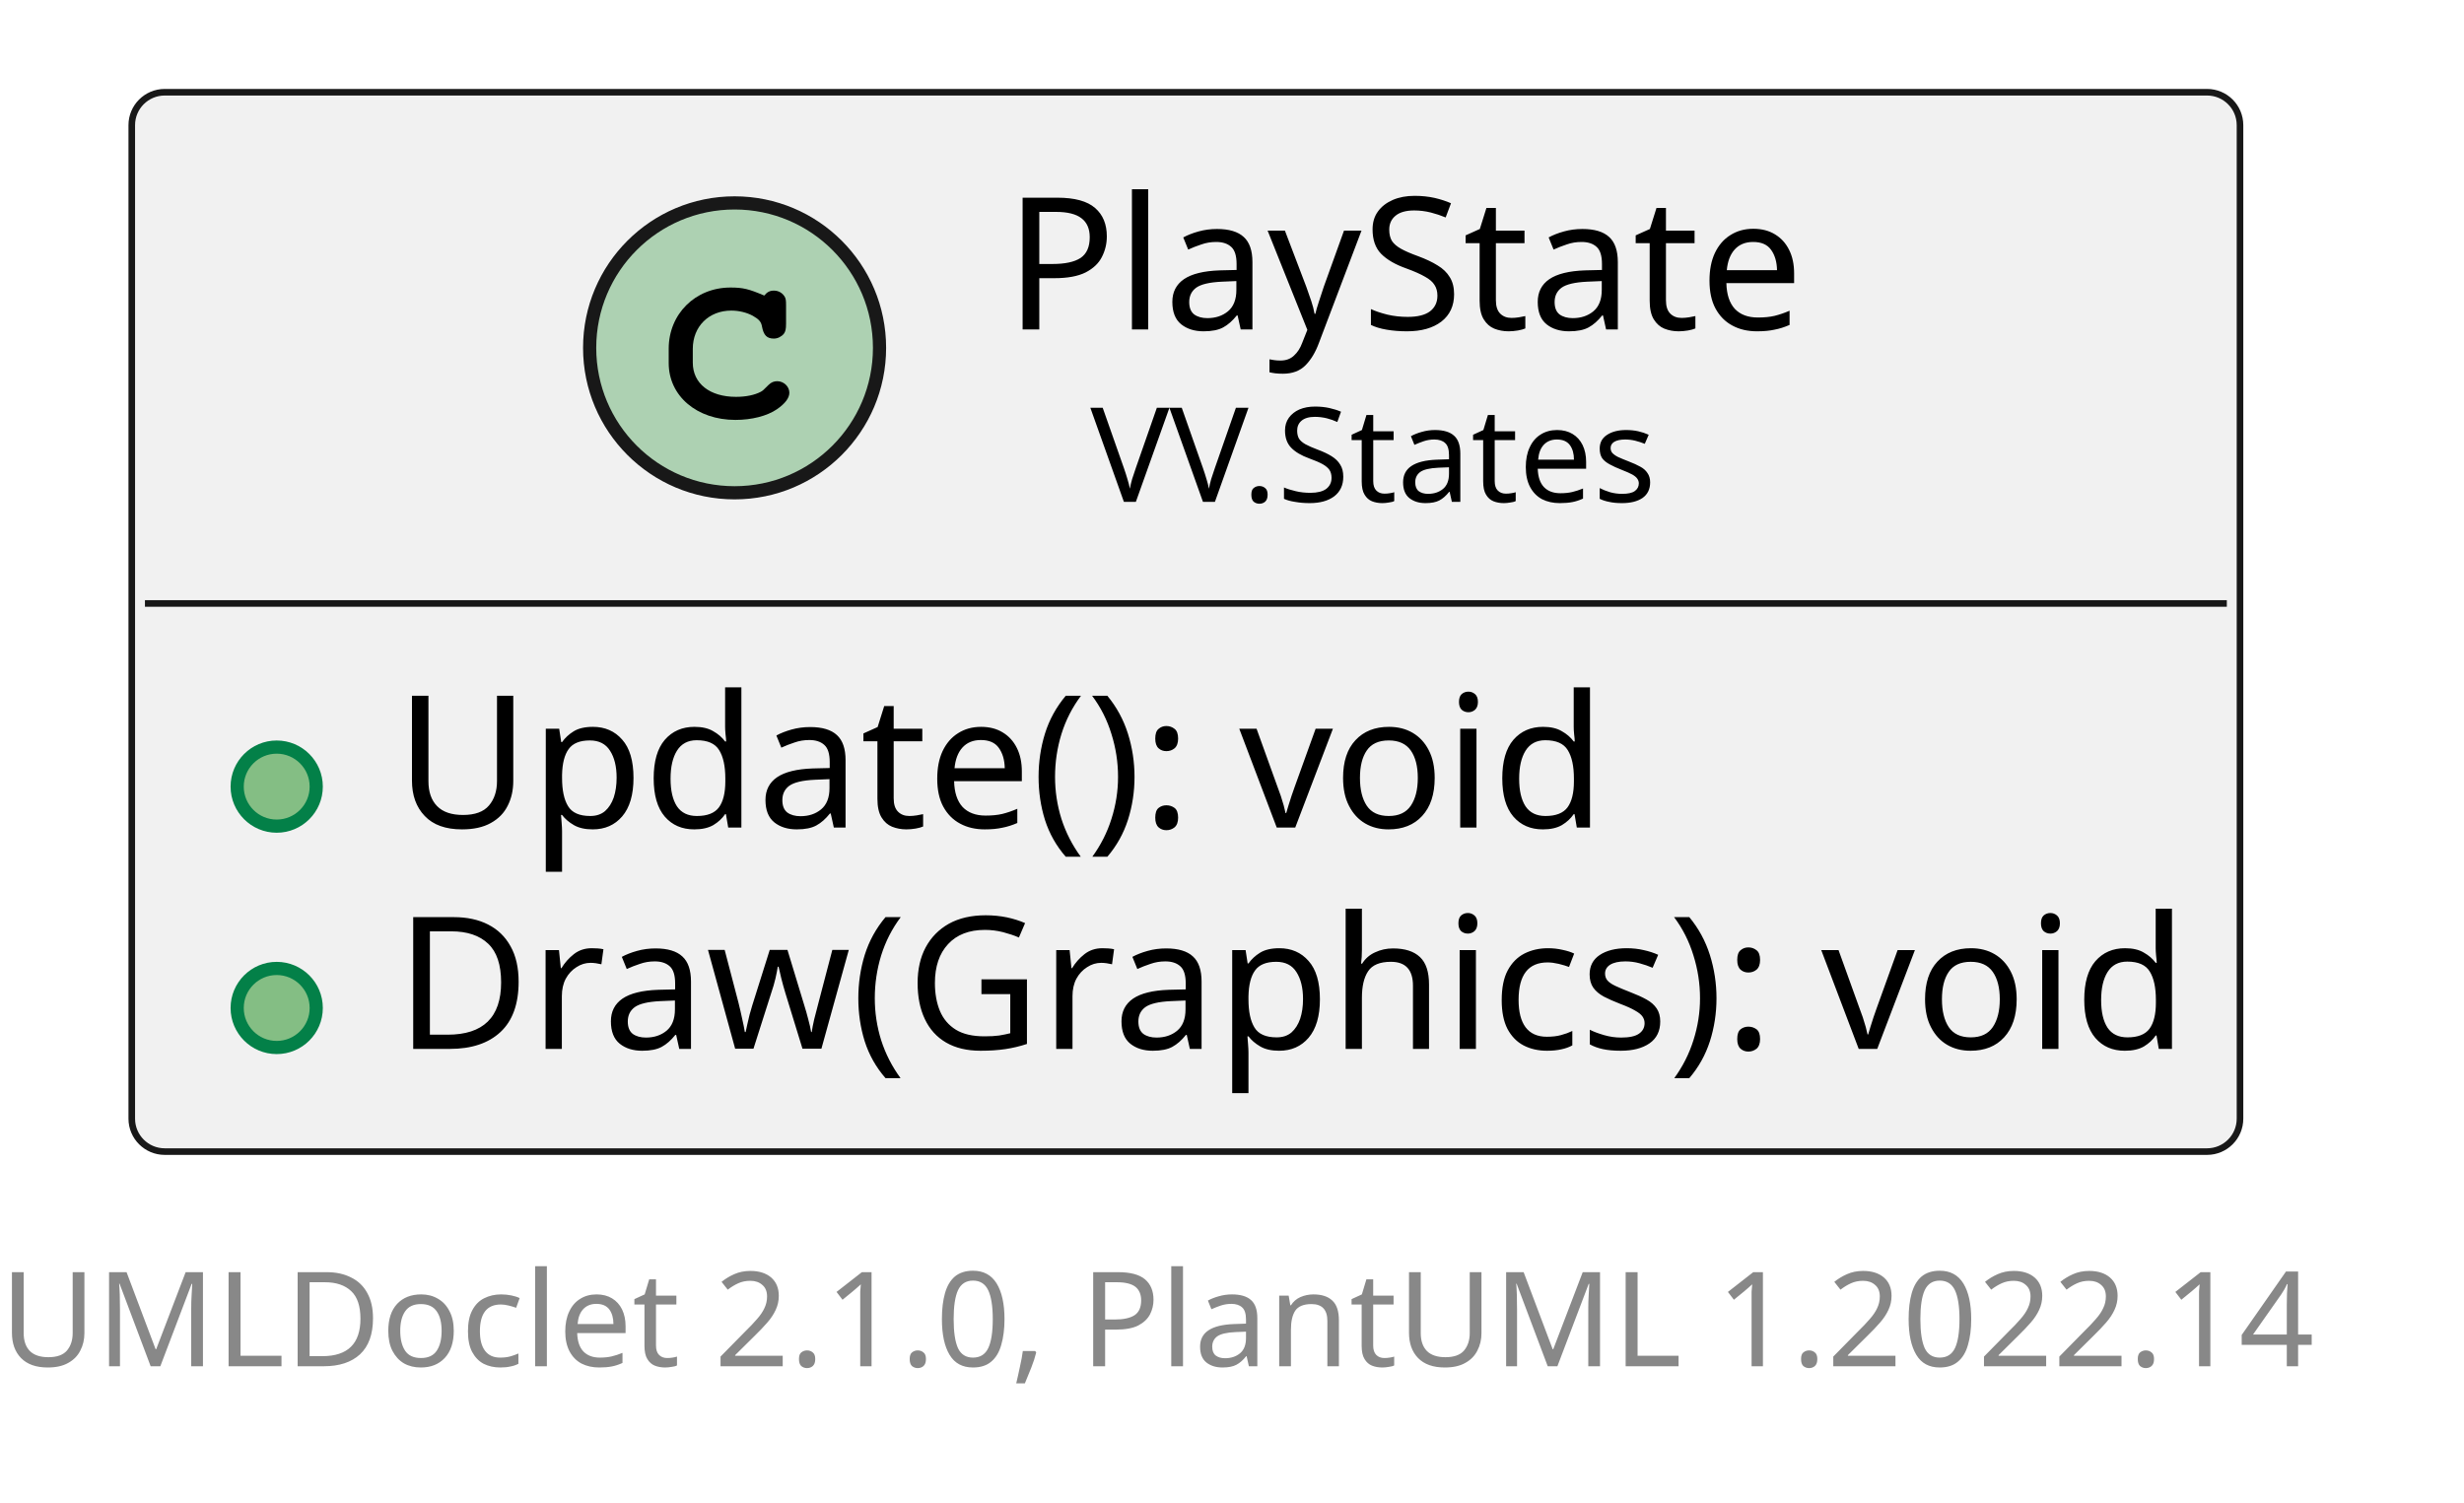
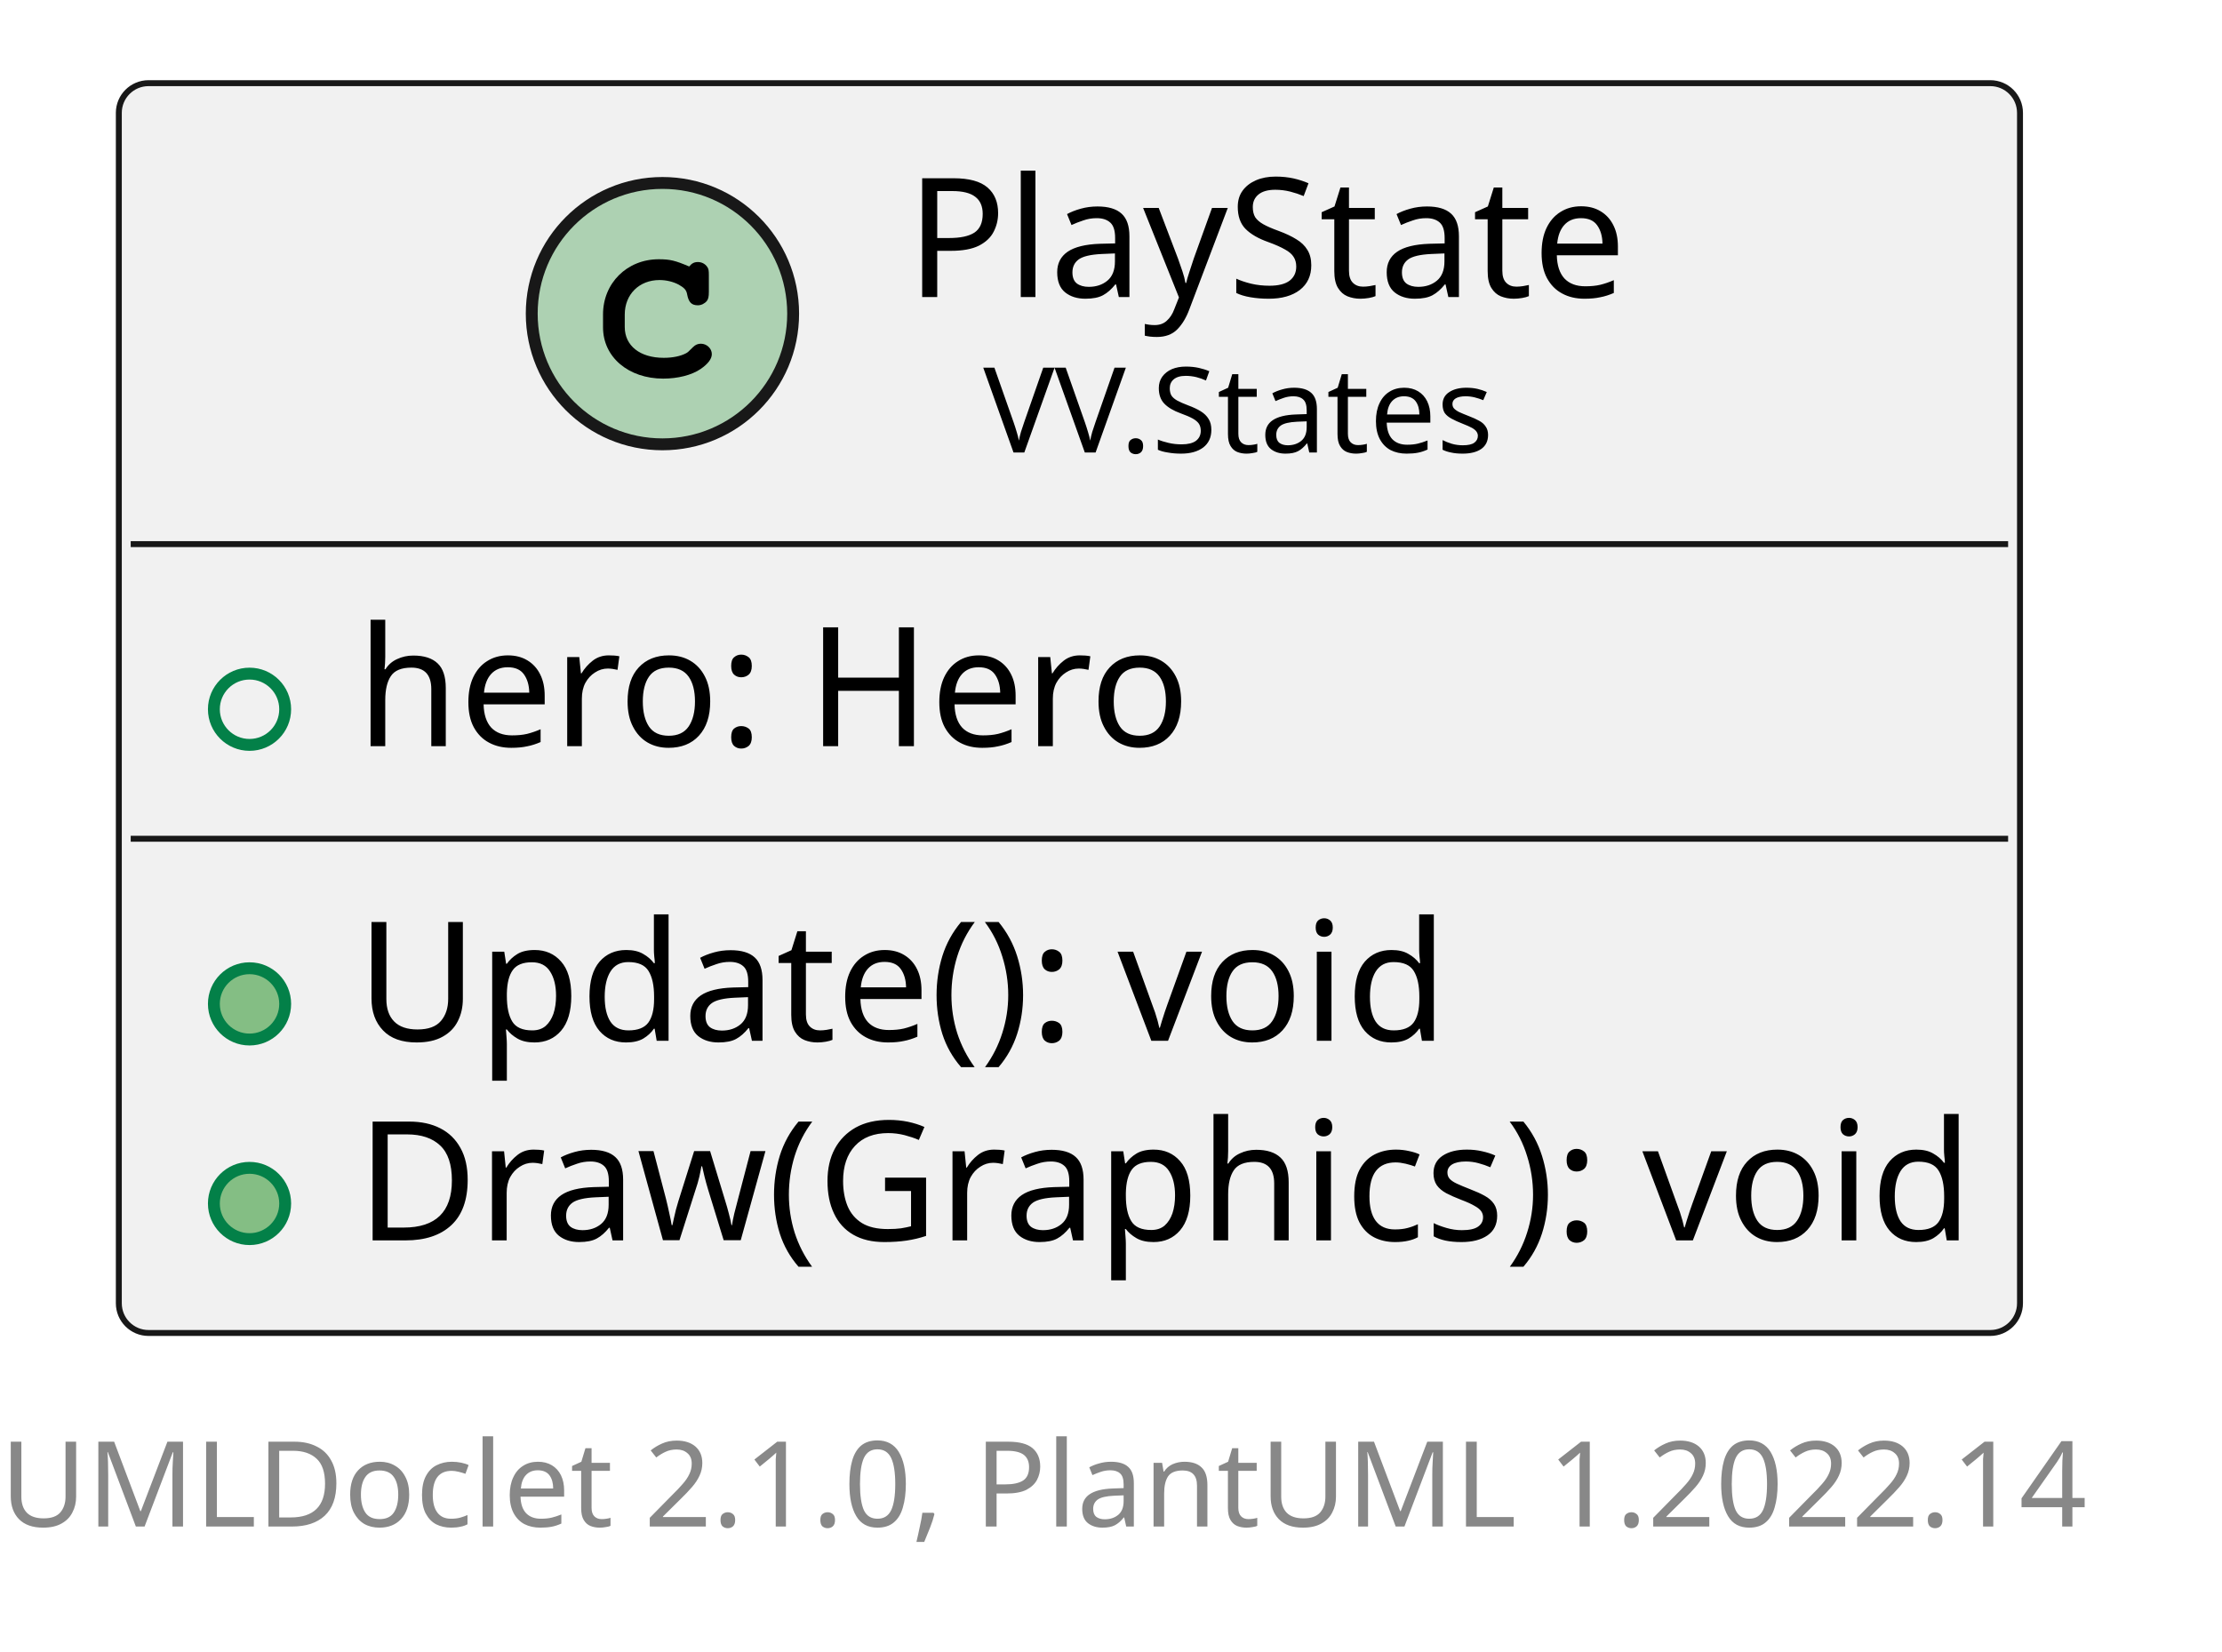
- <svg xmlns="http://www.w3.org/2000/svg" xmlns:xlink="http://www.w3.org/1999/xlink" contentStyleType="text/css" height="114px" preserveAspectRatio="none" style="width:187px;height:114px;background:#FFFFFF;" version="1.1" viewBox="0 0 187 114" width="187px" zoomAndPan="magnify">
+ <svg xmlns="http://www.w3.org/2000/svg" xmlns:xlink="http://www.w3.org/1999/xlink" contentStyleType="text/css" height="139px" preserveAspectRatio="none" style="width:187px;height:139px;background:#FFFFFF;" version="1.1" viewBox="0 0 187 139" width="187px" zoomAndPan="magnify">
  <defs />
  <g>
    <a href="PlayState.html" target="_top" title="PlayState.html" xlink:actuate="onRequest" xlink:href="PlayState.html" xlink:show="new" xlink:title="PlayState.html" xlink:type="simple">
      <g id="elem_VV.States.PlayState">
-         <rect codeLine="5" fill="#F1F1F1" height="80.4" id="VV.States.PlayState" rx="2.5" ry="2.5" style="stroke:#181818;stroke-width:0.5;" width="160" x="10" y="7" />
+         <rect codeLine="5" fill="#F1F1F1" height="105.2" id="VV.States.PlayState" rx="2.5" ry="2.5" style="stroke:#181818;stroke-width:0.5;" width="160" x="10" y="7" />
        <ellipse cx="55.75" cy="26.4" fill="#ADD1B2" rx="11" ry="11" style="stroke:#181818;stroke-width:1.0;" />
        <path d="M50.75,27.556 C50.75,30.056 52.891,31.869 55.812,31.869 C57.047,31.869 58.219,31.572 58.969,31.056 C59.578,30.634 59.906,30.212 59.906,29.806 C59.906,29.337 59.484,28.931 58.984,28.931 C58.75,28.931 58.531,29.009 58.328,29.212 C57.891,29.65 57.891,29.65 57.719,29.744 C57.266,29.978 56.625,30.119 55.859,30.119 C53.859,30.119 52.578,29.103 52.578,27.525 L52.578,26.478 C52.578,24.775 53.797,23.572 55.5,23.572 C56.078,23.572 56.656,23.712 57.125,23.962 C57.594,24.228 57.766,24.416 57.828,24.775 C57.953,25.447 58.203,25.697 58.734,25.697 C59.016,25.697 59.297,25.556 59.484,25.337 C59.609,25.166 59.656,24.994 59.656,24.556 L59.656,23.197 C59.656,22.775 59.641,22.634 59.516,22.462 C59.344,22.212 59.062,22.056 58.734,22.056 C58.422,22.056 58.219,22.166 58,22.431 C56.828,21.931 56.391,21.822 55.438,21.822 C52.766,21.822 50.75,23.837 50.75,26.462 L50.75,27.556 Z " fill="#000000" />
        <text fill="#000000" font-family="sans-serif" font-size="14" lengthAdjust="spacing" textLength="60" x="76.25" y="25.006">PlayState</text>
        <text fill="#000000" font-family="sans-serif" font-size="10" lengthAdjust="spacing" textLength="47" x="82.75" y="38.09">VV.States</text>
        <line style="stroke:#181818;stroke-width:0.5;" x1="11" x2="169" y1="45.8" y2="45.8" />
-         <ellipse cx="21" cy="59.7" fill="#84BE84" rx="3" ry="3" style="stroke:#038048;stroke-width:1.0;" />
-         <text fill="#000000" font-family="sans-serif" font-size="14" lengthAdjust="spacing" textLength="90" x="30" y="62.806">Update(): void</text>
-         <ellipse cx="21" cy="76.5" fill="#84BE84" rx="3" ry="3" style="stroke:#038048;stroke-width:1.0;" />
-         <text fill="#000000" font-family="sans-serif" font-size="14" lengthAdjust="spacing" textLength="134" x="30" y="79.606">Draw(Graphics): void</text>
+         <ellipse cx="21" cy="59.7" fill="none" rx="3" ry="3" style="stroke:#038048;stroke-width:1.0;" />
+         <text fill="#000000" font-family="sans-serif" font-size="14" lengthAdjust="spacing" textLength="68" x="30" y="62.806">hero: Hero</text>
+         <line style="stroke:#181818;stroke-width:0.5;" x1="11" x2="169" y1="70.6" y2="70.6" />
+         <ellipse cx="21" cy="84.5" fill="#84BE84" rx="3" ry="3" style="stroke:#038048;stroke-width:1.0;" />
+         <text fill="#000000" font-family="sans-serif" font-size="14" lengthAdjust="spacing" textLength="90" x="30" y="87.606">Update(): void</text>
+         <ellipse cx="21" cy="101.3" fill="#84BE84" rx="3" ry="3" style="stroke:#038048;stroke-width:1.0;" />
+         <text fill="#000000" font-family="sans-serif" font-size="14" lengthAdjust="spacing" textLength="134" x="30" y="104.406">Draw(Graphics): void</text>
      </g>
    </a>
-     <text fill="#888888" font-family="sans-serif" font-size="10" lengthAdjust="spacing" textLength="179" x="0" y="103.69">UMLDoclet 2.1.0, PlantUML 1.2022.14</text>
+     <text fill="#888888" font-family="sans-serif" font-size="10" lengthAdjust="spacing" textLength="179" x="0" y="128.49">UMLDoclet 2.1.0, PlantUML 1.2022.14</text>
  </g>
</svg>
